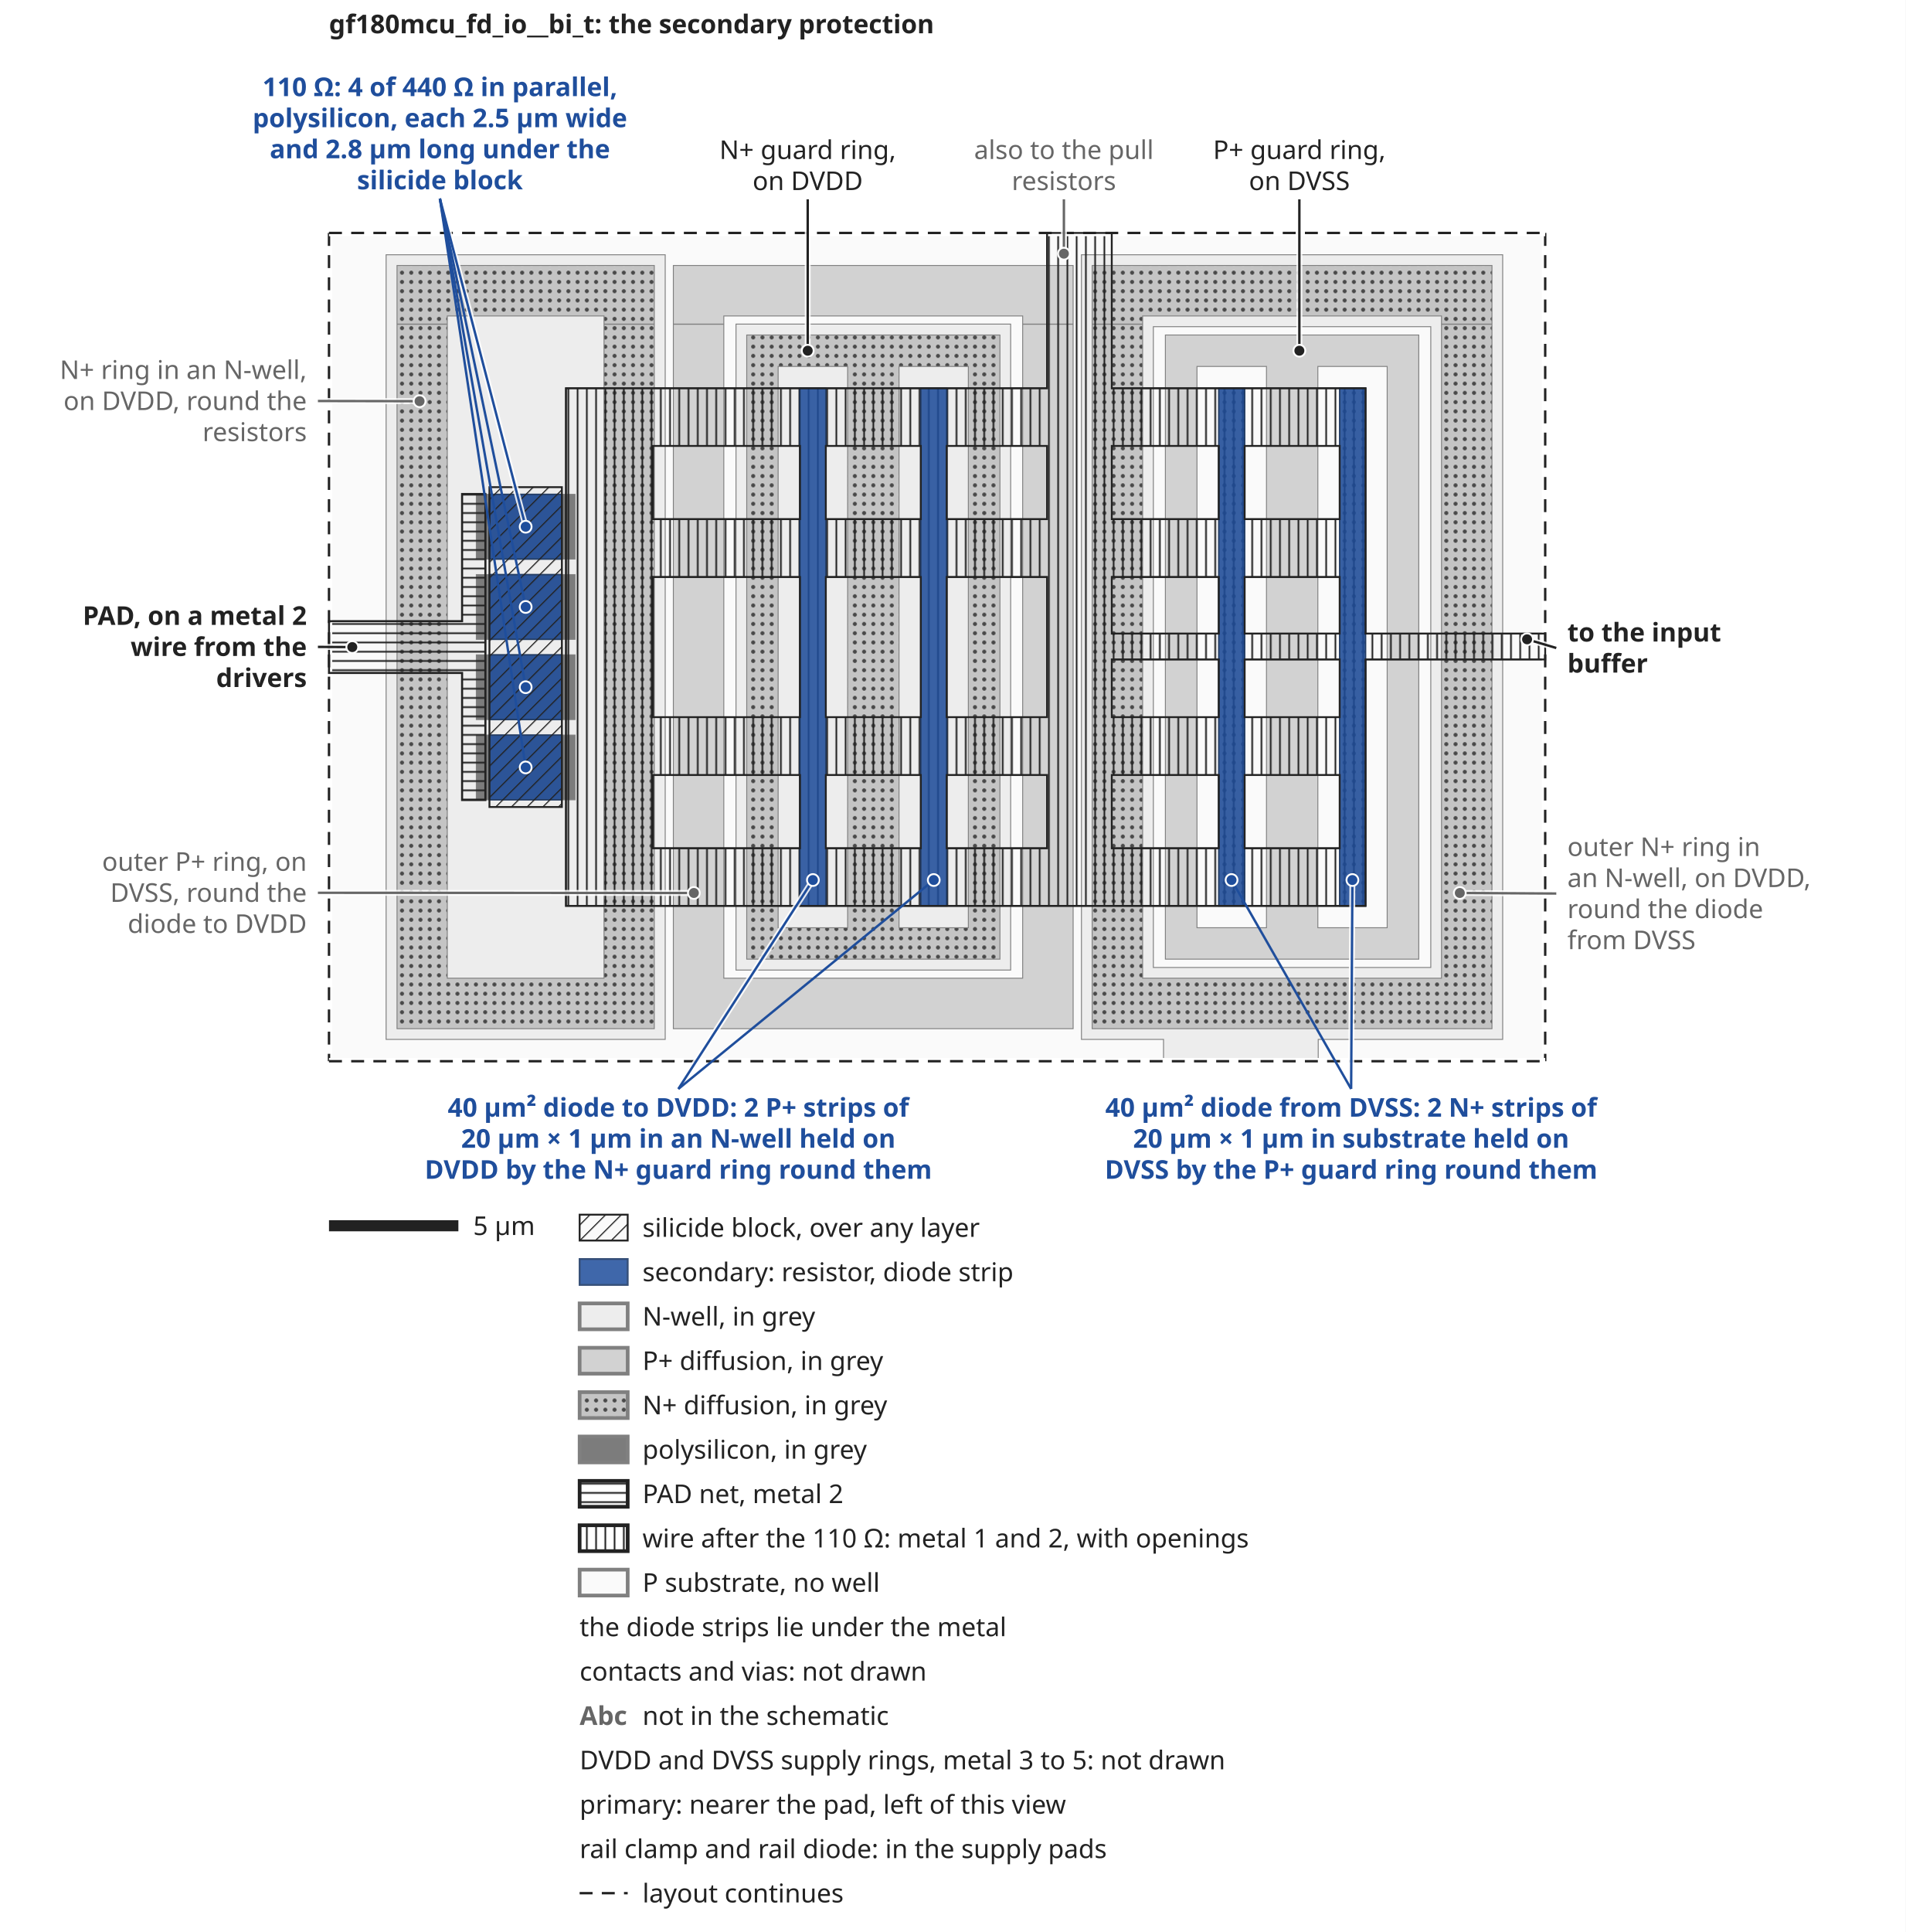
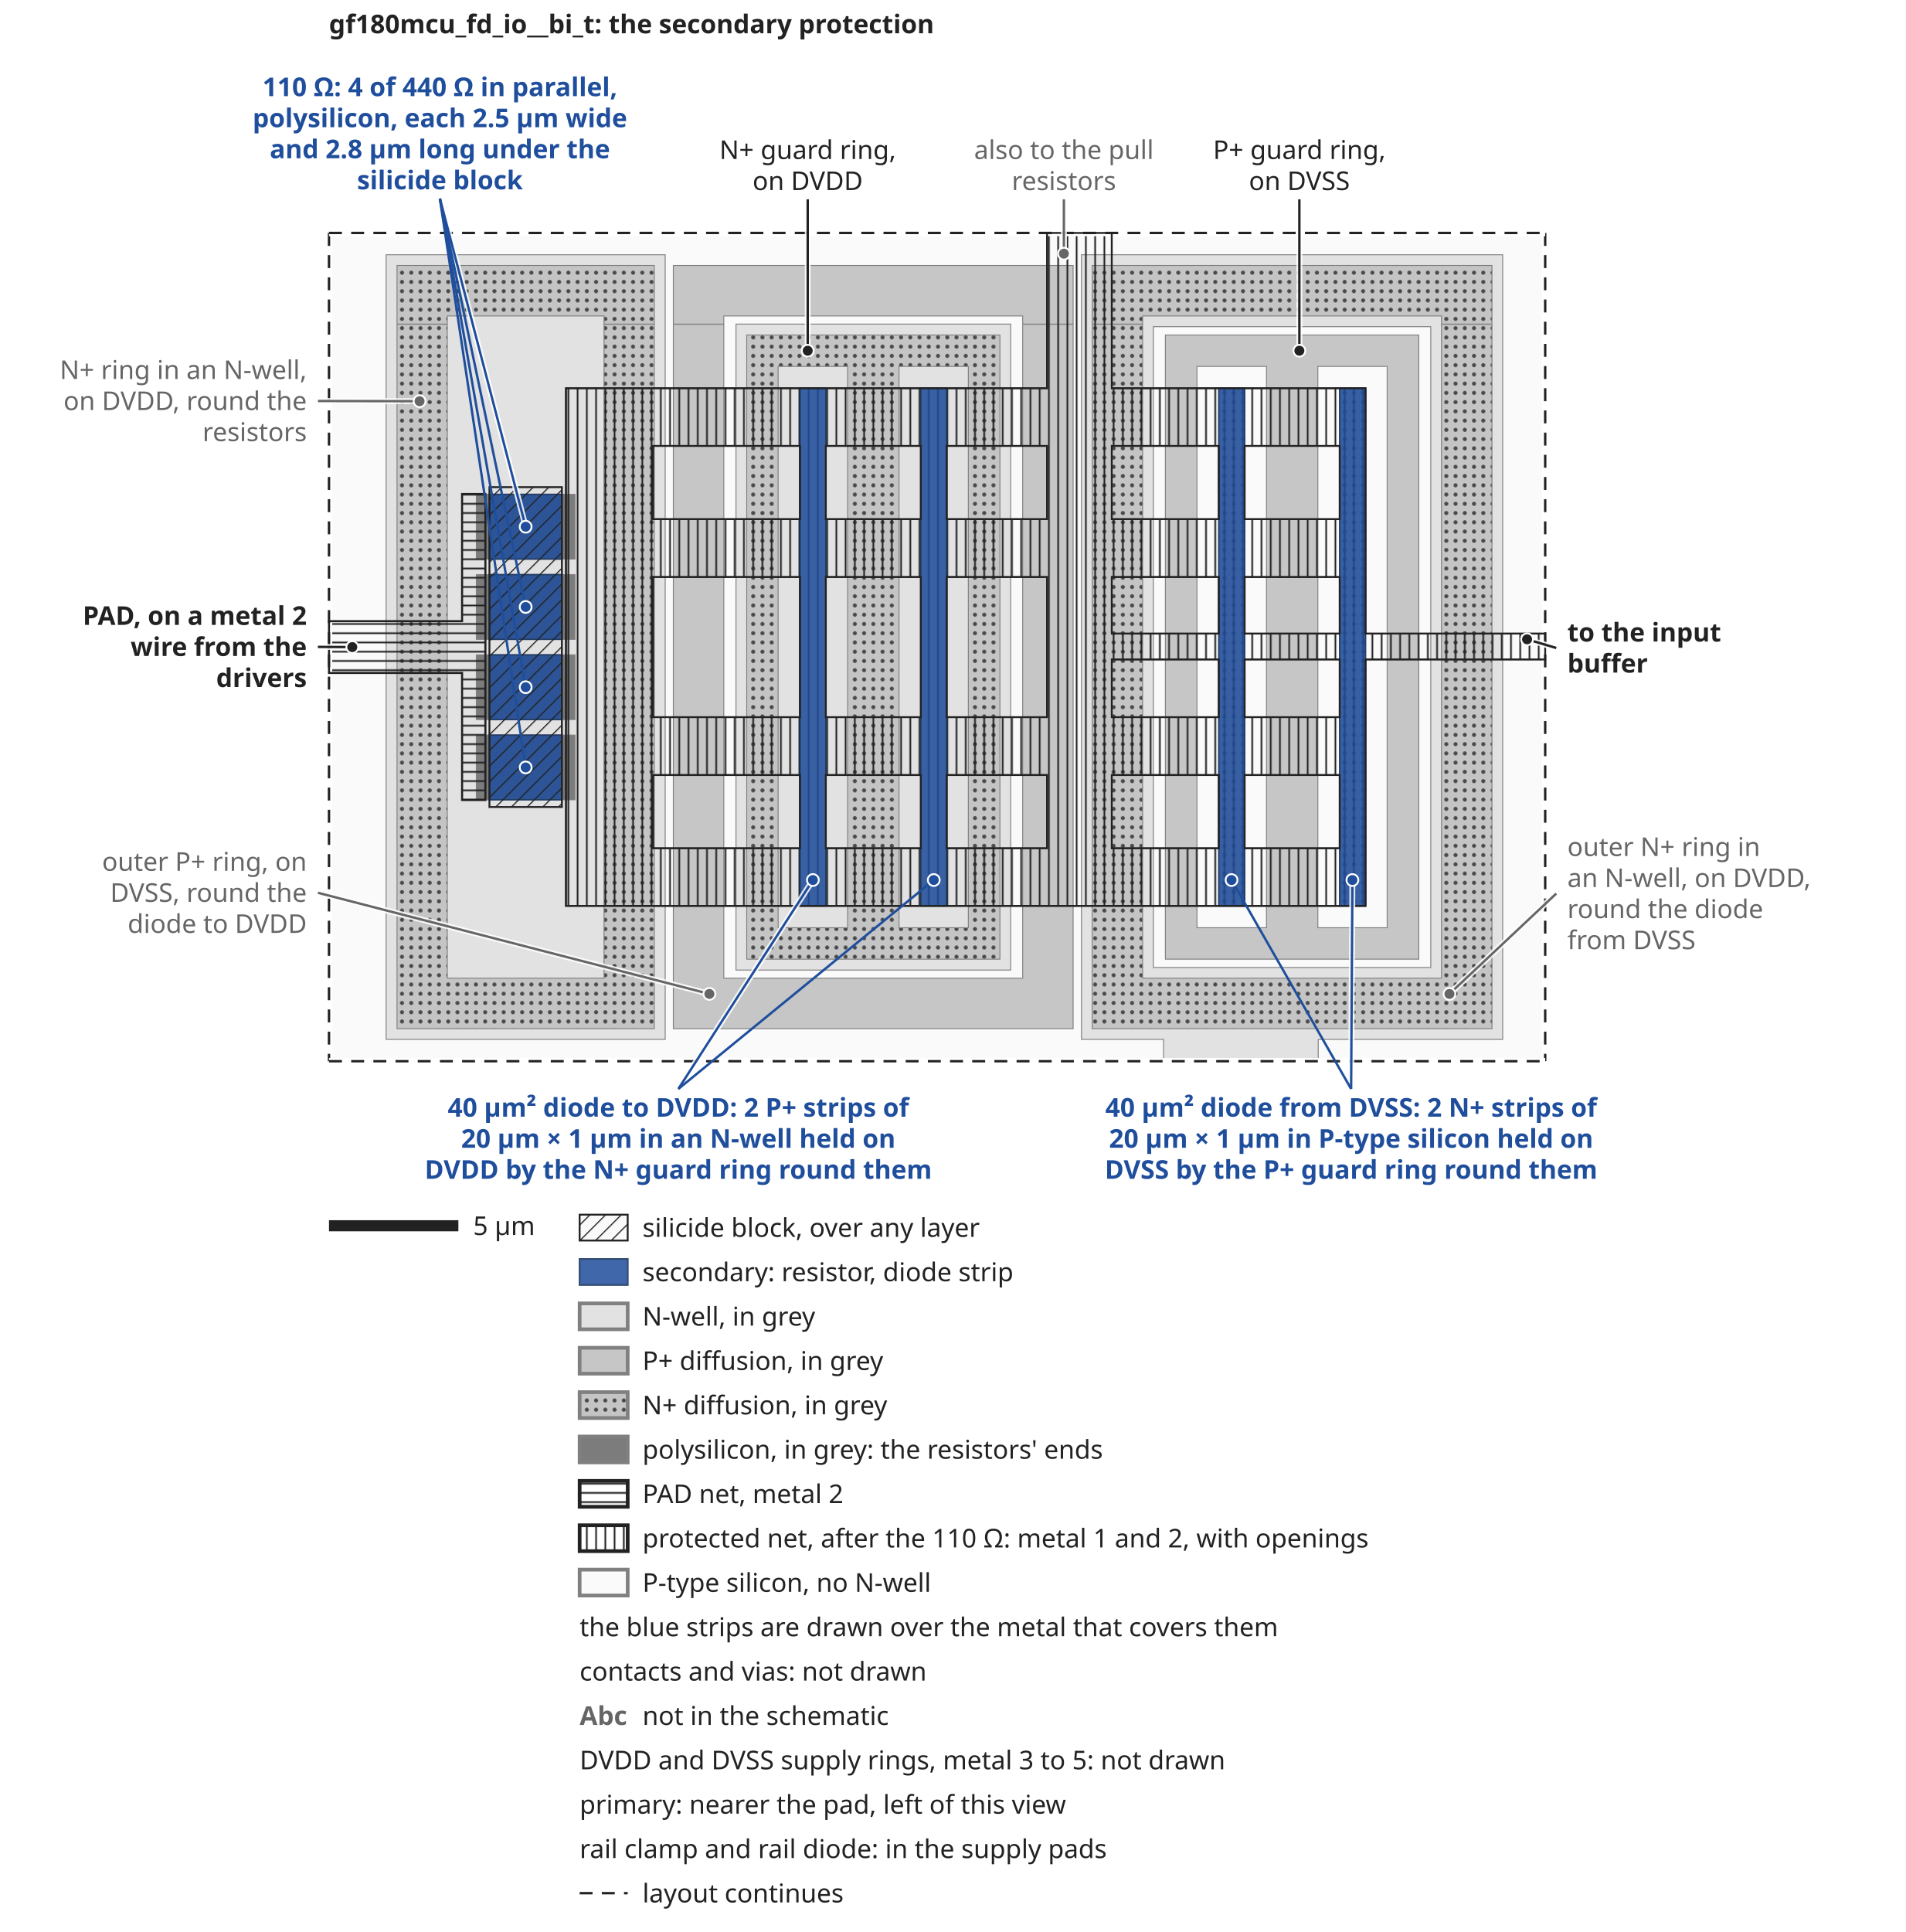
<svg xmlns="http://www.w3.org/2000/svg" width="1031" height="1045" viewBox="0 0 1031 1045" font-family="sans-serif">
  <defs>
    <pattern id="hatch" width="6" height="6" patternUnits="userSpaceOnUse" patternTransform="rotate(45)">
      <line x1="0" y1="0" x2="0" y2="6" stroke="#222222" stroke-width="1.2" />
    </pattern>
    <pattern id="dots" width="5" height="5" patternUnits="userSpaceOnUse">
      <rect width="5" height="5" fill="#c4c4c4" />
      <circle cx="2.5" cy="2.5" r="1.1" fill="#4a4a4a" />
    </pattern>
    <pattern id="wire" width="5" height="5" patternUnits="userSpaceOnUse">
      <path d="M0,2.5 H5" stroke="#222222" stroke-width="0.9" />
    </pattern>
    <pattern id="wire2" width="5" height="5" patternUnits="userSpaceOnUse">
      <path d="M2.5,0 V5" stroke="#222222" stroke-width="0.9" />
    </pattern>
    <marker id="arrow-hot" viewBox="-1 -1 12 12" refX="7" refY="5" markerWidth="5.4" markerHeight="5.4" orient="auto">
      <path d="M0,0 L10,5 L0,10 z" fill="#c0392b" stroke="#ffffff" stroke-width="0.7" stroke-linejoin="round" />
    </marker>
    <marker id="arrow-snap" viewBox="-1 -1 12 12" refX="7" refY="5" markerWidth="5.4" markerHeight="5.4" orient="auto">
      <path d="M0,0 L10,5 L0,10 z" fill="#8e44ad" stroke="#ffffff" stroke-width="0.7" stroke-linejoin="round" />
    </marker>
  </defs>
  <rect width="1031" height="1045" fill="#ffffff" />
  <rect x="178.0" y="126.0" width="658.0" height="448.0" fill="#fafafa" />
-   <path d="M585.1,137.8L624.0,137.8L813.0,137.8L813.0,562.2L713.2,562.2L713.2,571.2L713.2,574.0L629.5,574.0L629.5,571.2L629.5,562.2L585.1,562.2ZM624.0,176.7L624.0,523.3L774.1,523.3L774.1,176.7ZM398.2,175.3L546.8,175.3L546.8,524.7L398.2,524.7ZM208.9,137.8L359.9,137.8L359.9,562.2L208.9,562.2Z" fill="#ededed" stroke="#808080" stroke-width="0.5" fill-rule="evenodd" />
-   <path d="M630.5,181.2L643.3,181.2L754.9,181.2L767.6,181.2L767.6,182.4L767.6,198.2L767.6,517.7L767.6,518.8L754.9,518.8L643.3,518.8L630.5,518.8L630.5,517.7L630.5,198.2L630.5,182.4ZM713.0,198.2L713.0,202.1L713.0,497.9L713.0,501.8L750.5,501.8L750.5,497.9L750.5,202.1L750.5,198.2ZM647.6,198.2L647.6,202.1L647.6,497.9L647.6,501.8L685.2,501.8L685.2,497.9L685.2,202.1L685.2,198.2ZM364.3,175.4L391.6,175.4L391.6,524.7L391.6,529.1L553.3,529.1L553.3,524.7L553.3,175.4L580.6,175.4L580.6,524.7L580.6,529.1L580.6,556.4L364.3,556.4L364.3,529.1L364.3,524.7ZM364.3,143.6L580.6,143.6L580.6,170.9L580.6,175.3L553.3,175.3L553.3,170.9L391.6,170.9L391.6,175.3L364.3,175.3L364.3,170.9ZM498.2,210.0L512.2,210.0L512.2,490.0L498.2,490.0ZM432.8,210.0L446.8,210.0L446.8,490.0L432.8,490.0Z" fill="#d2d2d2" stroke="#808080" stroke-width="0.5" fill-rule="evenodd" />
+   <path d="M585.1,137.8L624.0,137.8L813.0,137.8L813.0,562.2L713.2,562.2L713.2,571.2L713.2,574.0L629.5,574.0L629.5,571.2L629.5,562.2L585.1,562.2ZM624.0,176.7L624.0,523.3L774.1,523.3L774.1,176.7ZM398.2,175.3L546.8,175.3L546.8,524.7L398.2,524.7ZM208.9,137.8L359.9,137.8L359.9,562.2L208.9,562.2Z" fill="#e2e2e2" stroke="#808080" stroke-width="0.5" fill-rule="evenodd" />
+   <path d="M630.5,181.2L643.3,181.2L754.9,181.2L767.6,181.2L767.6,182.4L767.6,198.2L767.6,517.7L767.6,518.8L754.9,518.8L643.3,518.8L630.5,518.8L630.5,517.7L630.5,198.2L630.5,182.4ZM713.0,198.2L713.0,202.1L713.0,497.9L713.0,501.8L750.5,501.8L750.5,497.9L750.5,202.1L750.5,198.2ZM647.6,198.2L647.6,202.1L647.6,497.9L647.6,501.8L685.2,501.8L685.2,497.9L685.2,202.1L685.2,198.2ZM364.3,175.4L391.6,175.4L391.6,524.7L391.6,529.1L553.3,529.1L553.3,524.7L553.3,175.4L580.6,175.4L580.6,524.7L580.6,529.1L580.6,556.4L364.3,556.4L364.3,529.1L364.3,524.7ZM364.3,143.6L580.6,143.6L580.6,170.9L580.6,175.3L553.3,175.3L553.3,170.9L391.6,170.9L391.6,175.3L364.3,175.3L364.3,170.9ZM498.2,210.0L512.2,210.0L512.2,490.0L498.2,490.0ZM432.8,210.0L446.8,210.0L446.8,490.0L432.8,490.0Z" fill="#c6c6c6" stroke="#808080" stroke-width="0.5" fill-rule="evenodd" />
  <path d="M404.0,181.2L416.7,181.2L528.3,181.2L541.0,181.2L541.0,182.4L541.0,198.2L541.0,517.7L541.0,518.8L528.3,518.8L416.7,518.8L404.0,518.8L404.0,517.7L404.0,198.2L404.0,182.4ZM486.4,198.2L486.4,202.1L486.4,497.9L486.4,501.8L523.9,501.8L523.9,497.9L523.9,202.1L523.9,198.2ZM421.0,198.2L421.0,202.1L421.0,497.9L421.0,501.8L458.6,501.8L458.6,497.9L458.6,202.1L458.6,198.2ZM590.9,175.4L618.2,175.4L618.2,524.7L618.2,529.1L779.9,529.1L779.9,524.7L779.9,175.4L807.2,175.4L807.2,524.7L807.2,529.1L807.2,556.4L590.9,556.4L590.9,529.1L590.9,524.7ZM214.8,175.4L242.0,175.4L242.0,524.7L242.0,529.1L326.8,529.1L326.8,524.7L326.8,175.4L354.0,175.4L354.0,524.7L354.0,529.1L354.0,556.4L214.8,556.4L214.8,529.1L214.8,524.7ZM590.9,143.6L807.2,143.6L807.2,170.9L807.2,175.3L779.9,175.3L779.9,170.9L618.2,170.9L618.2,175.3L590.9,175.3L590.9,170.9ZM214.8,143.6L354.0,143.6L354.0,170.9L354.0,175.3L326.8,175.3L326.8,170.9L242.0,170.9L242.0,175.3L214.8,175.3L214.8,170.9ZM724.8,210.0L738.8,210.0L738.8,490.0L724.8,490.0ZM659.4,210.0L673.4,210.0L673.4,490.0L659.4,490.0Z" fill="url(#dots)" stroke="#808080" stroke-width="0.5" fill-rule="evenodd" />
  <path d="M257.7,397.6L311.1,397.6L311.1,432.6L257.7,432.6ZM257.7,354.2L311.1,354.2L311.1,389.2L257.7,389.2ZM257.7,310.8L311.1,310.8L311.1,345.8L257.7,345.8ZM257.7,267.4L311.1,267.4L311.1,302.4L257.7,302.4Z" fill="#7c7c7c" stroke="#808080" stroke-width="0.5" fill-rule="evenodd" />
  <path d="M250.0,267.2L262.6,267.2L262.6,432.7L250.0,432.7L250.0,364.0L178.0,364.0L178.0,336.0L250.0,336.0Z" fill="url(#wire)" stroke="#222222" stroke-width="0.8" fill-rule="evenodd" opacity="1.0" />
  <path d="M566.5,126.0L601.5,126.0L601.5,129.2L601.5,210.0L659.4,210.0L673.4,210.0L724.8,210.0L738.8,210.0L738.8,241.2L738.8,280.8L738.8,312.1L738.8,342.7L814.4,342.7L814.4,342.7L836.0,342.7L836.0,356.7L814.4,356.7L814.4,356.7L738.8,356.7L738.8,387.9L738.8,419.2L738.8,458.8L738.8,490.0L738.8,490.0L306.2,490.0L306.2,490.0L306.2,458.8L306.2,432.7L306.2,432.5L306.2,419.2L306.2,397.7L306.2,389.1L306.2,387.9L306.2,354.3L306.2,345.7L306.2,312.1L306.2,310.9L306.2,302.3L306.2,280.8L306.2,267.5L306.2,267.2L306.2,241.2L306.2,210.0L353.3,210.0L432.8,210.0L446.8,210.0L498.2,210.0L512.2,210.0L566.5,210.0L566.5,129.2ZM512.2,312.1L512.2,387.9L566.5,387.9L566.5,356.7L566.5,342.7L566.5,312.1ZM673.4,419.2L673.4,458.8L724.8,458.8L724.8,419.2ZM601.5,419.2L601.5,458.8L659.4,458.8L659.4,419.2ZM512.2,419.2L512.2,458.8L566.5,458.8L566.5,419.2ZM446.8,419.2L446.8,458.8L498.2,458.8L498.2,419.2ZM353.3,419.2L353.3,458.8L432.8,458.8L432.8,419.2ZM673.4,356.7L673.4,387.9L724.8,387.9L724.8,356.7ZM601.5,356.7L601.5,387.9L659.4,387.9L659.4,356.7ZM673.4,312.1L673.4,342.7L724.8,342.7L724.8,312.1ZM601.5,312.1L601.5,342.7L659.4,342.7L659.4,312.1ZM446.8,312.1L446.8,387.9L498.2,387.9L498.2,312.1ZM353.3,312.1L353.3,387.9L432.8,387.9L432.8,312.1ZM673.4,241.2L673.4,280.8L724.8,280.8L724.8,241.2ZM601.5,241.2L601.5,280.8L659.4,280.8L659.4,241.2ZM512.2,241.2L512.2,280.8L566.5,280.8L566.5,241.2ZM446.8,241.2L446.8,280.8L498.2,280.8L498.2,241.2ZM353.3,241.2L353.3,280.8L432.8,280.8L432.8,241.2Z" fill="url(#wire2)" stroke="#222222" stroke-width="0.8" fill-rule="evenodd" opacity="1.0" />
  <path d="M264.8,354.2L304.0,354.2L304.0,389.2L284.4,389.2L264.8,389.2ZM264.8,397.6L304.0,397.6L304.0,432.6L264.8,432.6ZM264.8,310.8L304.0,310.8L304.0,345.8L264.8,345.8ZM264.8,267.4L304.0,267.4L304.0,302.4L264.8,302.4Z" fill="#1f4e9c" stroke="#12305f" stroke-width="0.8" fill-rule="evenodd" opacity="0.85" />
  <path d="M498.2,210.0L512.2,210.0L512.2,490.0L498.2,490.0ZM432.8,210.0L446.8,210.0L446.8,490.0L432.8,490.0Z" fill="#1f4e9c" stroke="#12305f" stroke-width="0.8" fill-rule="evenodd" opacity="0.85" />
  <path d="M724.8,210.0L738.8,210.0L738.8,490.0L724.8,490.0ZM659.4,210.0L673.4,210.0L673.4,490.0L659.4,490.0Z" fill="#1f4e9c" stroke="#12305f" stroke-width="0.8" fill-rule="evenodd" opacity="0.85" />
  <path d="M264.8,263.5L304.0,263.5L304.0,306.3L304.0,306.9L304.0,349.7L304.0,350.3L304.0,393.1L304.0,393.7L304.0,436.5L264.8,436.5L264.8,393.7L264.8,393.1L264.8,350.3L264.8,349.7L264.8,306.9L264.8,306.3L264.8,263.5Z" fill="url(#hatch)" stroke="#222222" stroke-width="1.0" fill-rule="evenodd" opacity="1.0" />
  <line x1="178.0" y1="126.0" x2="178.0" y2="574.0" stroke="#ffffff" stroke-width="3.5" />
  <line x1="178.0" y1="126.0" x2="178.0" y2="574.0" stroke="#222222" stroke-width="1.3" stroke-dasharray="7,5" />
  <line x1="836.0" y1="126.0" x2="836.0" y2="574.0" stroke="#ffffff" stroke-width="3.5" />
  <line x1="836.0" y1="126.0" x2="836.0" y2="574.0" stroke="#222222" stroke-width="1.3" stroke-dasharray="7,5" />
  <line x1="178.0" y1="126.0" x2="836.0" y2="126.0" stroke="#ffffff" stroke-width="3.5" />
  <line x1="178.0" y1="126.0" x2="836.0" y2="126.0" stroke="#222222" stroke-width="1.3" stroke-dasharray="7,5" />
  <line x1="178.0" y1="574.0" x2="836.0" y2="574.0" stroke="#ffffff" stroke-width="3.5" />
  <line x1="178.0" y1="574.0" x2="836.0" y2="574.0" stroke="#222222" stroke-width="1.3" stroke-dasharray="7,5" />
  <path d="M250.0,267.2L262.6,267.2L262.6,432.7L250.0,432.7L250.0,364.0L178.0,364.0L178.0,336.0L250.0,336.0Z" fill="#222222" fill-opacity="0.0" fill-rule="evenodd" stroke="#222222" stroke-width="1.1" />
  <path d="M566.5,126.0L601.5,126.0L601.5,129.2L601.5,210.0L659.4,210.0L673.4,210.0L724.8,210.0L738.8,210.0L738.8,241.2L738.8,280.8L738.8,312.1L738.8,342.7L814.4,342.7L814.4,342.7L836.0,342.7L836.0,356.7L814.4,356.7L814.4,356.7L738.8,356.7L738.8,387.9L738.8,419.2L738.8,458.8L738.8,490.0L738.8,490.0L306.2,490.0L306.2,490.0L306.2,458.8L306.2,432.7L306.2,432.5L306.2,419.2L306.2,397.7L306.2,389.1L306.2,387.9L306.2,354.3L306.2,345.7L306.2,312.1L306.2,310.9L306.2,302.3L306.2,280.8L306.2,267.5L306.2,267.2L306.2,241.2L306.2,210.0L353.3,210.0L432.8,210.0L446.8,210.0L498.2,210.0L512.2,210.0L566.5,210.0L566.5,129.2ZM512.2,312.1L512.2,387.9L566.5,387.9L566.5,356.7L566.5,342.7L566.5,312.1ZM673.4,419.2L673.4,458.8L724.8,458.8L724.8,419.2ZM601.5,419.2L601.5,458.8L659.4,458.8L659.4,419.2ZM512.2,419.2L512.2,458.8L566.5,458.8L566.5,419.2ZM446.8,419.2L446.8,458.8L498.2,458.8L498.2,419.2ZM353.3,419.2L353.3,458.8L432.8,458.8L432.8,419.2ZM673.4,356.7L673.4,387.9L724.8,387.9L724.8,356.7ZM601.5,356.7L601.5,387.9L659.4,387.9L659.4,356.7ZM673.4,312.1L673.4,342.7L724.8,342.7L724.8,312.1ZM601.5,312.1L601.5,342.7L659.4,342.7L659.4,312.1ZM446.8,312.1L446.8,387.9L498.2,387.9L498.2,312.1ZM353.3,312.1L353.3,387.9L432.8,387.9L432.8,312.1ZM673.4,241.2L673.4,280.8L724.8,280.8L724.8,241.2ZM601.5,241.2L601.5,280.8L659.4,280.8L659.4,241.2ZM512.2,241.2L512.2,280.8L566.5,280.8L566.5,241.2ZM446.8,241.2L446.8,280.8L498.2,280.8L498.2,241.2ZM353.3,241.2L353.3,280.8L432.8,280.8L432.8,241.2Z" fill="#222222" fill-opacity="0.0" fill-rule="evenodd" stroke="#222222" stroke-width="1.0" />
  <polyline points="172.0,349.9 190.6,350.0" fill="none" stroke="#fff" stroke-width="3.2" opacity="0.85" />
  <polyline points="172.0,349.9 190.6,350.0" fill="none" stroke="#222222" stroke-width="1.3" />
  <circle cx="190.6" cy="350.0" r="3.2" fill="#222222" stroke="#fff" stroke-width="1" />
  <text x="166.0" y="338.0" text-anchor="end" font-size="14" fill="#222222" font-weight="bold" stroke="#ffffff" stroke-width="3.5" paint-order="stroke" stroke-linejoin="round">PAD, on a metal 2</text>
  <text x="166.0" y="354.8" text-anchor="end" font-size="14" fill="#222222" font-weight="bold" stroke="#ffffff" stroke-width="3.5" paint-order="stroke" stroke-linejoin="round">wire from the</text>
  <text x="166.0" y="371.6" text-anchor="end" font-size="14" fill="#222222" font-weight="bold" stroke="#ffffff" stroke-width="3.5" paint-order="stroke" stroke-linejoin="round">drivers</text>
  <polyline points="842.0,350.5 826.2,345.8" fill="none" stroke="#fff" stroke-width="3.2" opacity="0.85" />
  <polyline points="842.0,350.5 826.2,345.8" fill="none" stroke="#222222" stroke-width="1.3" />
  <circle cx="826.2" cy="345.8" r="3.2" fill="#222222" stroke="#fff" stroke-width="1" />
  <text x="848.0" y="347.0" text-anchor="start" font-size="14" fill="#222222" font-weight="bold" stroke="#ffffff" stroke-width="3.5" paint-order="stroke" stroke-linejoin="round">to the input</text>
  <text x="848.0" y="363.8" text-anchor="start" font-size="14" fill="#222222" font-weight="bold" stroke="#ffffff" stroke-width="3.5" paint-order="stroke" stroke-linejoin="round">buffer</text>
  <polyline points="238.0,107.4 284.4,284.9" fill="none" stroke="#fff" stroke-width="3.2" opacity="0.85" />
  <polyline points="238.0,107.4 284.4,284.9" fill="none" stroke="#1f4e9c" stroke-width="1.3" />
  <circle cx="284.4" cy="284.9" r="3.2" fill="#1f4e9c" stroke="#fff" stroke-width="1" />
  <line x1="238.0" y1="107.4" x2="284.4" y2="328.3" stroke="#1f4e9c" stroke-width="1.3" />
  <circle cx="284.4" cy="328.3" r="3.2" fill="#1f4e9c" stroke="#fff" stroke-width="1" />
  <line x1="238.0" y1="107.4" x2="284.4" y2="371.7" stroke="#1f4e9c" stroke-width="1.3" />
  <circle cx="284.4" cy="371.7" r="3.2" fill="#1f4e9c" stroke="#fff" stroke-width="1" />
  <line x1="238.0" y1="107.4" x2="284.4" y2="415.1" stroke="#1f4e9c" stroke-width="1.3" />
  <circle cx="284.4" cy="415.1" r="3.2" fill="#1f4e9c" stroke="#fff" stroke-width="1" />
  <text x="238.0" y="52.0" text-anchor="middle" font-size="14" fill="#1f4e9c" font-weight="bold" stroke="#ffffff" stroke-width="3.5" paint-order="stroke" stroke-linejoin="round">110 Ω: 4 of 440 Ω in parallel,</text>
  <text x="238.0" y="68.8" text-anchor="middle" font-size="14" fill="#1f4e9c" font-weight="bold" stroke="#ffffff" stroke-width="3.5" paint-order="stroke" stroke-linejoin="round">polysilicon, each 2.5 µm wide</text>
  <text x="238.0" y="85.6" text-anchor="middle" font-size="14" fill="#1f4e9c" font-weight="bold" stroke="#ffffff" stroke-width="3.5" paint-order="stroke" stroke-linejoin="round">and 2.8 µm long under the</text>
  <text x="238.0" y="102.4" text-anchor="middle" font-size="14" fill="#1f4e9c" font-weight="bold" stroke="#ffffff" stroke-width="3.5" paint-order="stroke" stroke-linejoin="round">silicide block</text>
  <polyline points="437.0,107.8 437.0,189.7" fill="none" stroke="#fff" stroke-width="3.2" opacity="0.85" />
  <polyline points="437.0,107.8 437.0,189.7" fill="none" stroke="#222222" stroke-width="1.3" />
  <circle cx="437.0" cy="189.7" r="3.2" fill="#222222" stroke="#fff" stroke-width="1" />
  <text x="437.0" y="86.0" text-anchor="middle" font-size="14" fill="#222222" font-weight="normal" stroke="#ffffff" stroke-width="3.5" paint-order="stroke" stroke-linejoin="round">N+ guard ring,</text>
  <text x="437.0" y="102.8" text-anchor="middle" font-size="14" fill="#222222" font-weight="normal" stroke="#ffffff" stroke-width="3.5" paint-order="stroke" stroke-linejoin="round">on DVDD</text>
  <polyline points="575.6,107.8 575.6,137.2" fill="none" stroke="#fff" stroke-width="3.2" opacity="0.85" />
  <polyline points="575.6,107.8 575.6,137.2" fill="none" stroke="#666666" stroke-width="1.3" />
  <circle cx="575.6" cy="137.2" r="3.2" fill="#666666" stroke="#fff" stroke-width="1" />
  <text x="575.6" y="86.0" text-anchor="middle" font-size="14" fill="#666666" font-weight="normal" stroke="#ffffff" stroke-width="3.5" paint-order="stroke" stroke-linejoin="round">also to the pull</text>
  <text x="575.6" y="102.8" text-anchor="middle" font-size="14" fill="#666666" font-weight="normal" stroke="#ffffff" stroke-width="3.5" paint-order="stroke" stroke-linejoin="round">resistors</text>
  <polyline points="703.0,107.8 703.0,189.7" fill="none" stroke="#fff" stroke-width="3.2" opacity="0.85" />
  <polyline points="703.0,107.8 703.0,189.7" fill="none" stroke="#222222" stroke-width="1.3" />
  <circle cx="703.0" cy="189.7" r="3.2" fill="#222222" stroke="#fff" stroke-width="1" />
  <text x="703.0" y="86.0" text-anchor="middle" font-size="14" fill="#222222" font-weight="normal" stroke="#ffffff" stroke-width="3.5" paint-order="stroke" stroke-linejoin="round">P+ guard ring,</text>
  <text x="703.0" y="102.8" text-anchor="middle" font-size="14" fill="#222222" font-weight="normal" stroke="#ffffff" stroke-width="3.5" paint-order="stroke" stroke-linejoin="round">on DVSS</text>
  <polyline points="172.0,216.9 227.0,217.0" fill="none" stroke="#fff" stroke-width="3.2" opacity="0.85" />
  <polyline points="172.0,216.9 227.0,217.0" fill="none" stroke="#666666" stroke-width="1.3" />
  <circle cx="227.0" cy="217.0" r="3.2" fill="#666666" stroke="#fff" stroke-width="1" />
  <text x="166.0" y="205.0" text-anchor="end" font-size="14" fill="#666666" font-weight="normal" stroke="#ffffff" stroke-width="3.5" paint-order="stroke" stroke-linejoin="round">N+ ring in an N-well,</text>
  <text x="166.0" y="221.8" text-anchor="end" font-size="14" fill="#666666" font-weight="normal" stroke="#ffffff" stroke-width="3.5" paint-order="stroke" stroke-linejoin="round">on DVDD, round the</text>
  <text x="166.0" y="238.6" text-anchor="end" font-size="14" fill="#666666" font-weight="normal" stroke="#ffffff" stroke-width="3.5" paint-order="stroke" stroke-linejoin="round">resistors</text>
-   <polyline points="172.0,482.9 375.4,483.0" fill="none" stroke="#fff" stroke-width="3.2" opacity="0.85" />
-   <polyline points="172.0,482.9 375.4,483.0" fill="none" stroke="#666666" stroke-width="1.3" />
-   <circle cx="375.4" cy="483.0" r="3.2" fill="#666666" stroke="#fff" stroke-width="1" />
+   <polyline points="172.0,482.9 383.8,537.6" fill="none" stroke="#fff" stroke-width="3.2" opacity="0.85" />
+   <polyline points="172.0,482.9 383.8,537.6" fill="none" stroke="#666666" stroke-width="1.3" />
+   <circle cx="383.8" cy="537.6" r="3.2" fill="#666666" stroke="#fff" stroke-width="1" />
  <text x="166.0" y="471.0" text-anchor="end" font-size="14" fill="#666666" font-weight="normal" stroke="#ffffff" stroke-width="3.5" paint-order="stroke" stroke-linejoin="round">outer P+ ring, on</text>
  <text x="166.0" y="487.8" text-anchor="end" font-size="14" fill="#666666" font-weight="normal" stroke="#ffffff" stroke-width="3.5" paint-order="stroke" stroke-linejoin="round">DVSS, round the</text>
  <text x="166.0" y="504.6" text-anchor="end" font-size="14" fill="#666666" font-weight="normal" stroke="#ffffff" stroke-width="3.5" paint-order="stroke" stroke-linejoin="round">diode to DVDD</text>
-   <polyline points="842.0,483.3 789.8,483.0" fill="none" stroke="#fff" stroke-width="3.2" opacity="0.85" />
-   <polyline points="842.0,483.3 789.8,483.0" fill="none" stroke="#666666" stroke-width="1.3" />
-   <circle cx="789.8" cy="483.0" r="3.2" fill="#666666" stroke="#fff" stroke-width="1" />
+   <polyline points="842.0,483.3 784.2,537.6" fill="none" stroke="#fff" stroke-width="3.2" opacity="0.85" />
+   <polyline points="842.0,483.3 784.2,537.6" fill="none" stroke="#666666" stroke-width="1.3" />
+   <circle cx="784.2" cy="537.6" r="3.2" fill="#666666" stroke="#fff" stroke-width="1" />
  <text x="848.0" y="463.0" text-anchor="start" font-size="14" fill="#666666" font-weight="normal" stroke="#ffffff" stroke-width="3.5" paint-order="stroke" stroke-linejoin="round">outer N+ ring in</text>
  <text x="848.0" y="479.8" text-anchor="start" font-size="14" fill="#666666" font-weight="normal" stroke="#ffffff" stroke-width="3.5" paint-order="stroke" stroke-linejoin="round">an N-well, on DVDD,</text>
  <text x="848.0" y="496.6" text-anchor="start" font-size="14" fill="#666666" font-weight="normal" stroke="#ffffff" stroke-width="3.5" paint-order="stroke" stroke-linejoin="round">round the diode</text>
  <text x="848.0" y="513.4" text-anchor="start" font-size="14" fill="#666666" font-weight="normal" stroke="#ffffff" stroke-width="3.5" paint-order="stroke" stroke-linejoin="round">from DVSS</text>
  <polyline points="367.0,589.0 439.8,476.0" fill="none" stroke="#fff" stroke-width="3.2" opacity="0.85" />
  <polyline points="367.0,589.0 439.8,476.0" fill="none" stroke="#1f4e9c" stroke-width="1.3" />
  <circle cx="439.8" cy="476.0" r="3.2" fill="#1f4e9c" stroke="#fff" stroke-width="1" />
  <line x1="367.0" y1="589.0" x2="505.2" y2="476.0" stroke="#1f4e9c" stroke-width="1.3" />
  <circle cx="505.2" cy="476.0" r="3.2" fill="#1f4e9c" stroke="#fff" stroke-width="1" />
  <text x="367.0" y="604.0" text-anchor="middle" font-size="14" fill="#1f4e9c" font-weight="bold" stroke="#ffffff" stroke-width="3.5" paint-order="stroke" stroke-linejoin="round">40 µm² diode to DVDD: 2 P+ strips of</text>
  <text x="367.0" y="620.8" text-anchor="middle" font-size="14" fill="#1f4e9c" font-weight="bold" stroke="#ffffff" stroke-width="3.5" paint-order="stroke" stroke-linejoin="round">20 µm × 1 µm in an N-well held on</text>
  <text x="367.0" y="637.6" text-anchor="middle" font-size="14" fill="#1f4e9c" font-weight="bold" stroke="#ffffff" stroke-width="3.5" paint-order="stroke" stroke-linejoin="round">DVDD by the N+ guard ring round them</text>
  <polyline points="731.0,589.0 731.7,476.0" fill="none" stroke="#fff" stroke-width="3.2" opacity="0.85" />
  <polyline points="731.0,589.0 731.7,476.0" fill="none" stroke="#1f4e9c" stroke-width="1.3" />
  <circle cx="731.7" cy="476.0" r="3.2" fill="#1f4e9c" stroke="#fff" stroke-width="1" />
  <line x1="731.0" y1="589.0" x2="666.3" y2="476.0" stroke="#1f4e9c" stroke-width="1.3" />
  <circle cx="666.3" cy="476.0" r="3.2" fill="#1f4e9c" stroke="#fff" stroke-width="1" />
  <text x="731.0" y="604.0" text-anchor="middle" font-size="14" fill="#1f4e9c" font-weight="bold" stroke="#ffffff" stroke-width="3.5" paint-order="stroke" stroke-linejoin="round">40 µm² diode from DVSS: 2 N+ strips of</text>
-   <text x="731.0" y="620.8" text-anchor="middle" font-size="14" fill="#1f4e9c" font-weight="bold" stroke="#ffffff" stroke-width="3.5" paint-order="stroke" stroke-linejoin="round">20 µm × 1 µm in substrate held on</text>
+   <text x="731.0" y="620.8" text-anchor="middle" font-size="14" fill="#1f4e9c" font-weight="bold" stroke="#ffffff" stroke-width="3.5" paint-order="stroke" stroke-linejoin="round">20 µm × 1 µm in P-type silicon held on</text>
  <text x="731.0" y="637.6" text-anchor="middle" font-size="14" fill="#1f4e9c" font-weight="bold" stroke="#ffffff" stroke-width="3.5" paint-order="stroke" stroke-linejoin="round">DVSS by the P+ guard ring round them</text>
  <text x="178.0" y="18.0" text-anchor="start" font-size="14" fill="#222222" font-weight="bold">gf180mcu_fd_io__bi_t: the secondary protection</text>
  <rect x="178.0" y="660.0" width="70.0" height="6" fill="#222222" />
  <text x="256.0" y="668.0" font-size="14" fill="#222222">5 µm</text>
  <rect x="313.6" y="657.0" width="26" height="14" fill="#fafafa" />
  <rect x="313.6" y="657.0" width="26" height="14" fill="url(#hatch)" stroke="#222222" opacity="1.0" />
  <text x="347.6" y="669.0" font-size="14" fill="#222222">silicide block, over any layer</text>
  <rect x="313.6" y="681.0" width="26" height="14" fill="#fafafa" />
  <rect x="313.6" y="681.0" width="26" height="14" fill="#1f4e9c" stroke="#12305f" opacity="0.85" />
  <text x="347.6" y="693.0" font-size="14" fill="#222222">secondary: resistor, diode strip</text>
-   <rect x="313.6" y="705.0" width="26" height="14" fill="#ededed" fill-opacity="1.0" stroke="#808080" stroke-width="2" />
+   <rect x="313.6" y="705.0" width="26" height="14" fill="#e2e2e2" fill-opacity="1.0" stroke="#808080" stroke-width="2" />
  <text x="347.6" y="717.0" font-size="14" fill="#222222">N-well, in grey</text>
-   <rect x="313.6" y="729.0" width="26" height="14" fill="#d2d2d2" fill-opacity="1.0" stroke="#808080" stroke-width="2" />
+   <rect x="313.6" y="729.0" width="26" height="14" fill="#c6c6c6" fill-opacity="1.0" stroke="#808080" stroke-width="2" />
  <text x="347.6" y="741.0" font-size="14" fill="#222222">P+ diffusion, in grey</text>
  <rect x="313.6" y="753.0" width="26" height="14" fill="url(#dots)" fill-opacity="1.0" stroke="#808080" stroke-width="2" />
  <text x="347.6" y="765.0" font-size="14" fill="#222222">N+ diffusion, in grey</text>
  <rect x="313.6" y="777.0" width="26" height="14" fill="#7c7c7c" fill-opacity="1.0" stroke="#808080" stroke-width="2" />
-   <text x="347.6" y="789.0" font-size="14" fill="#222222">polysilicon, in grey</text>
+   <text x="347.6" y="789.0" font-size="14" fill="#222222">polysilicon, in grey: the resistors' ends</text>
  <rect x="313.6" y="801.0" width="26" height="14" fill="url(#wire)" fill-opacity="1.0" stroke="#222222" stroke-width="2" />
  <text x="347.6" y="813.0" font-size="14" fill="#222222">PAD net, metal 2</text>
  <rect x="313.6" y="825.0" width="26" height="14" fill="url(#wire2)" fill-opacity="1.0" stroke="#222222" stroke-width="2" />
-   <text x="347.6" y="837.0" font-size="14" fill="#222222">wire after the 110 Ω: metal 1 and 2, with openings</text>
+   <text x="347.6" y="837.0" font-size="14" fill="#222222">protected net, after the 110 Ω: metal 1 and 2, with openings</text>
  <rect x="313.6" y="849.0" width="26" height="14" fill="#fafafa" fill-opacity="1.0" stroke="#808080" stroke-width="2" />
-   <text x="347.6" y="861.0" font-size="14" fill="#222222">P substrate, no well</text>
-   <text x="313.6" y="885.0" font-size="14" fill="#222222">the diode strips lie under the metal</text>
+   <text x="347.6" y="861.0" font-size="14" fill="#222222">P-type silicon, no N-well</text>
+   <text x="313.6" y="885.0" font-size="14" fill="#222222">the blue strips are drawn over the metal that covers them</text>
  <text x="313.6" y="909.0" font-size="14" fill="#222222">contacts and vias: not drawn</text>
  <text x="313.6" y="933.0" font-size="14" font-weight="bold" fill="#666666">Abc</text>
  <text x="347.6" y="933.0" font-size="14" fill="#222222">not in the schematic</text>
  <text x="313.6" y="957.0" font-size="14" fill="#222222">DVDD and DVSS supply rings, metal 3 to 5: not drawn</text>
  <text x="313.6" y="981.0" font-size="14" fill="#222222">primary: nearer the pad, left of this view</text>
  <text x="313.6" y="1005.0" font-size="14" fill="#222222">rail clamp and rail diode: in the supply pads</text>
  <line x1="313.6" y1="1024.0" x2="339.6" y2="1024.0" stroke="#222222" stroke-width="1.3" stroke-dasharray="7,5" />
  <text x="347.6" y="1029.0" font-size="14" fill="#222222">layout continues</text>
</svg>
